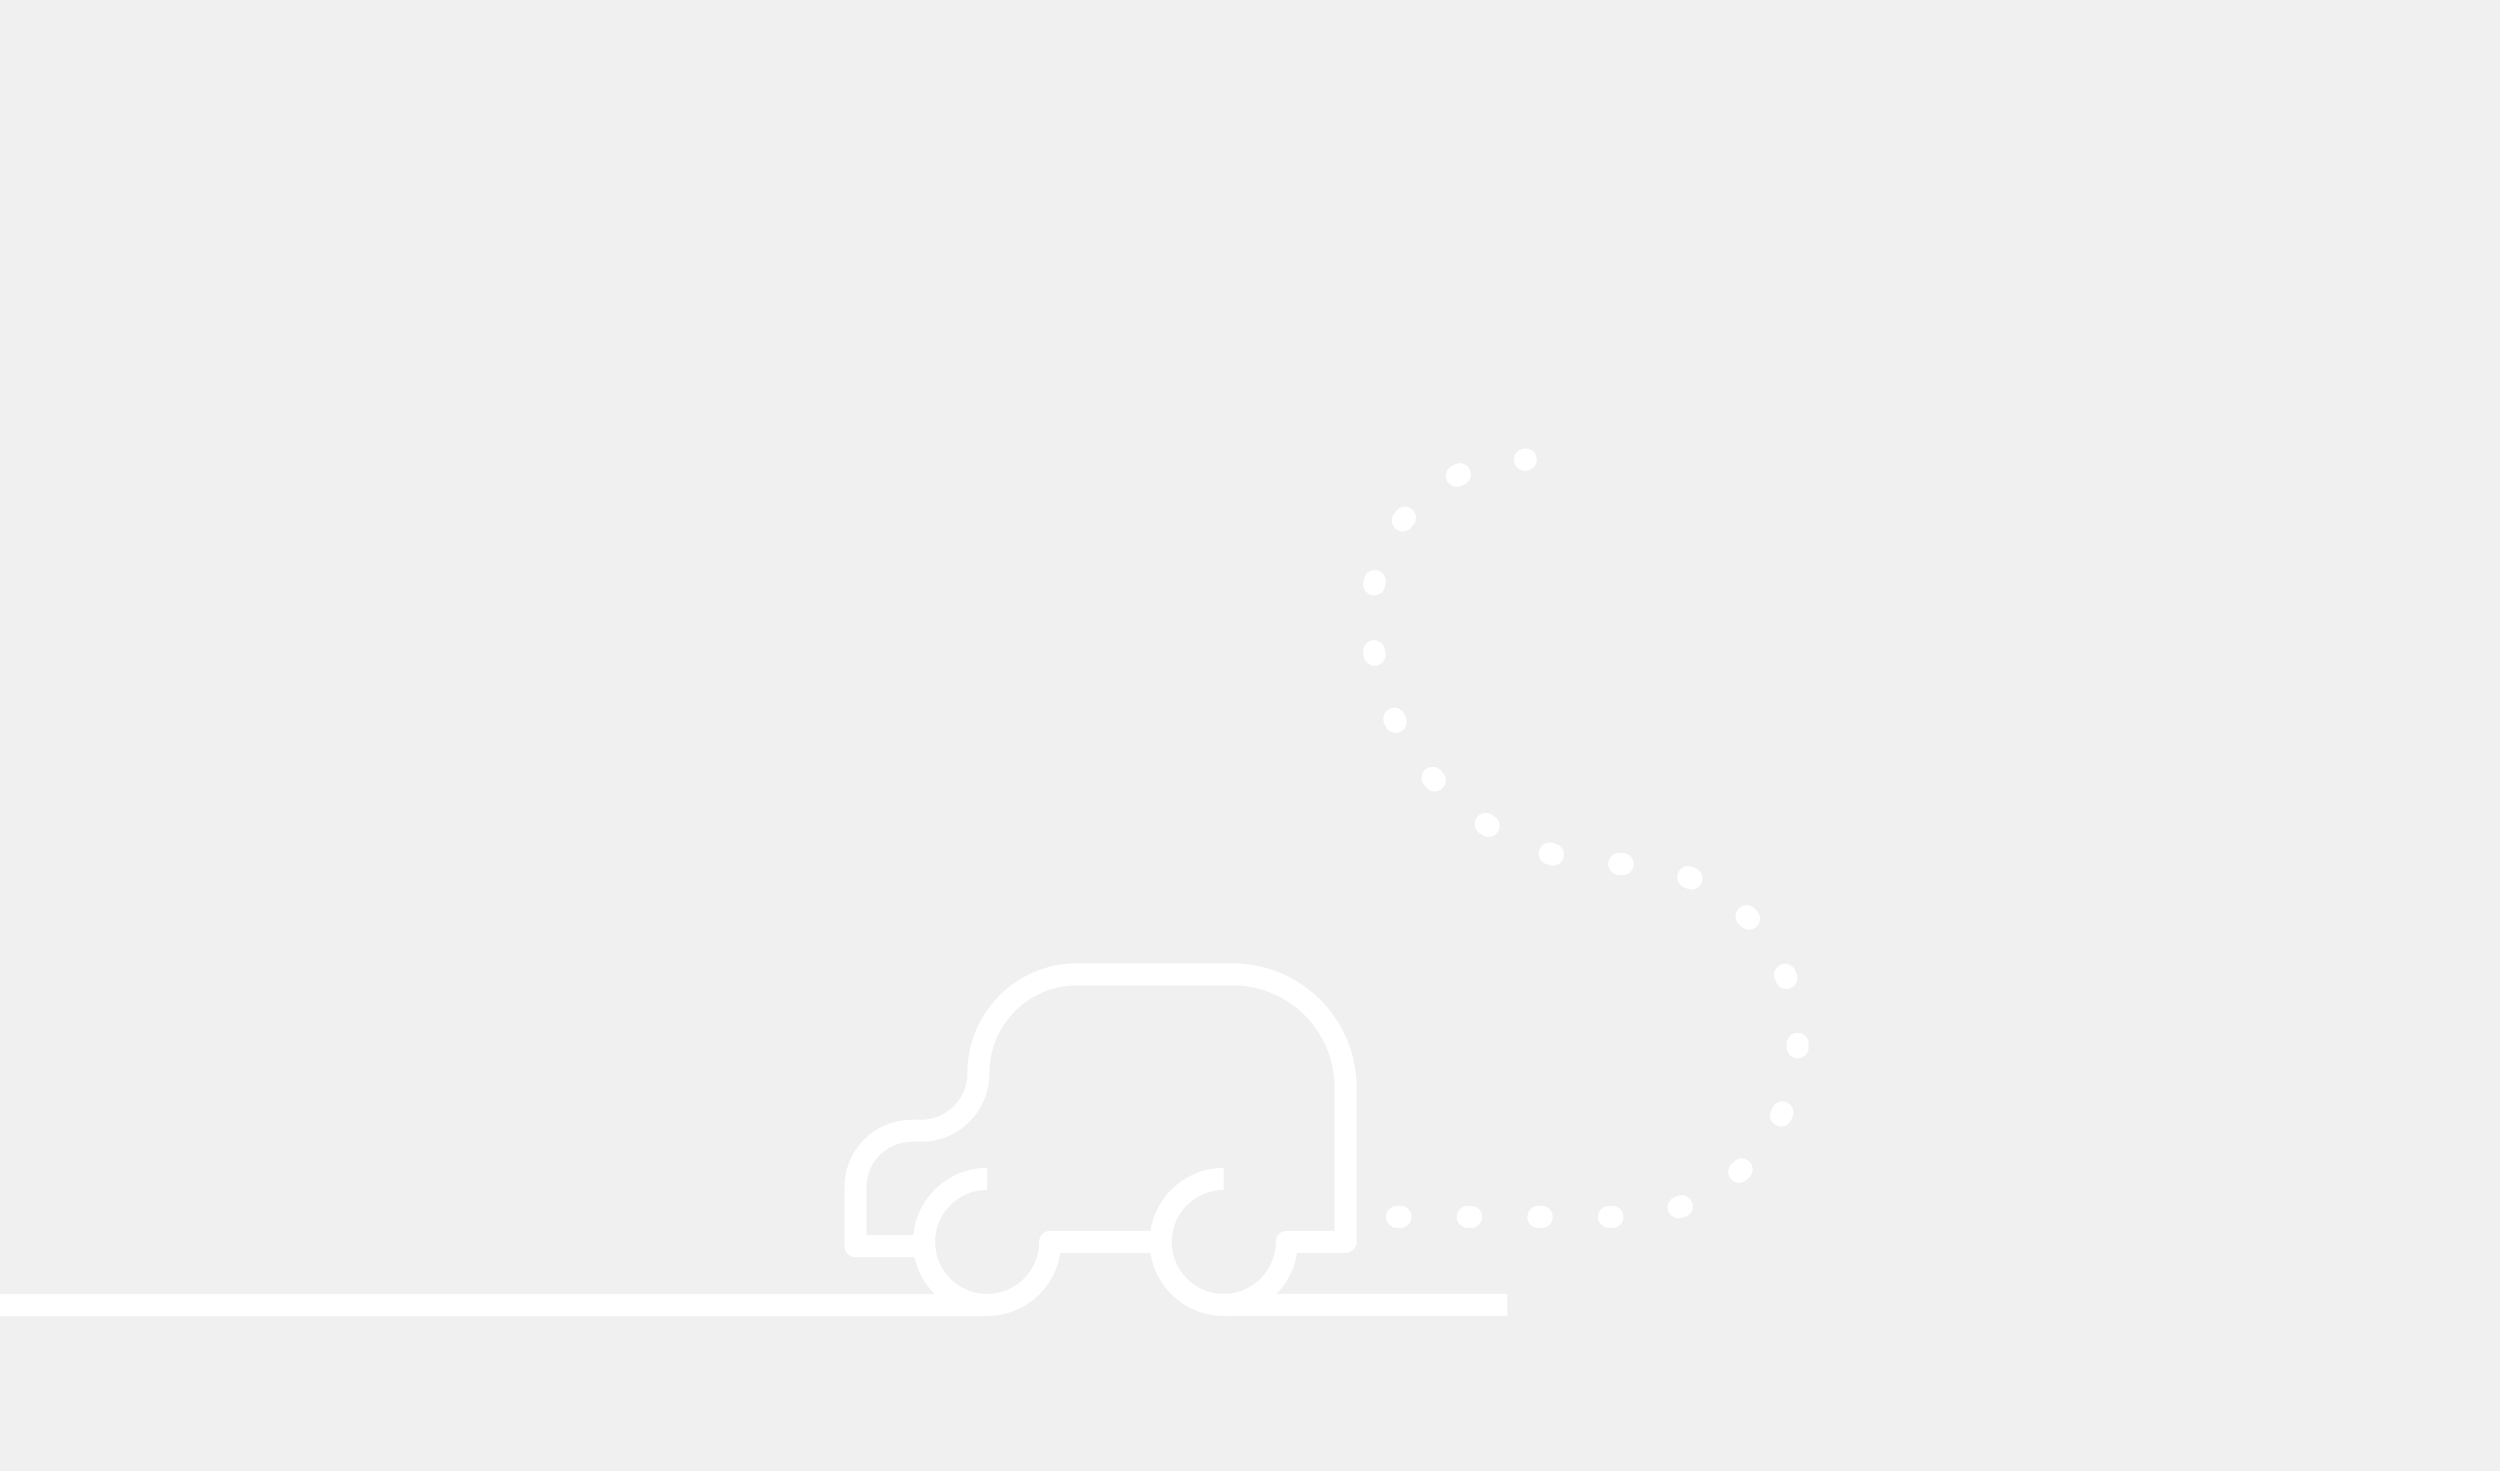
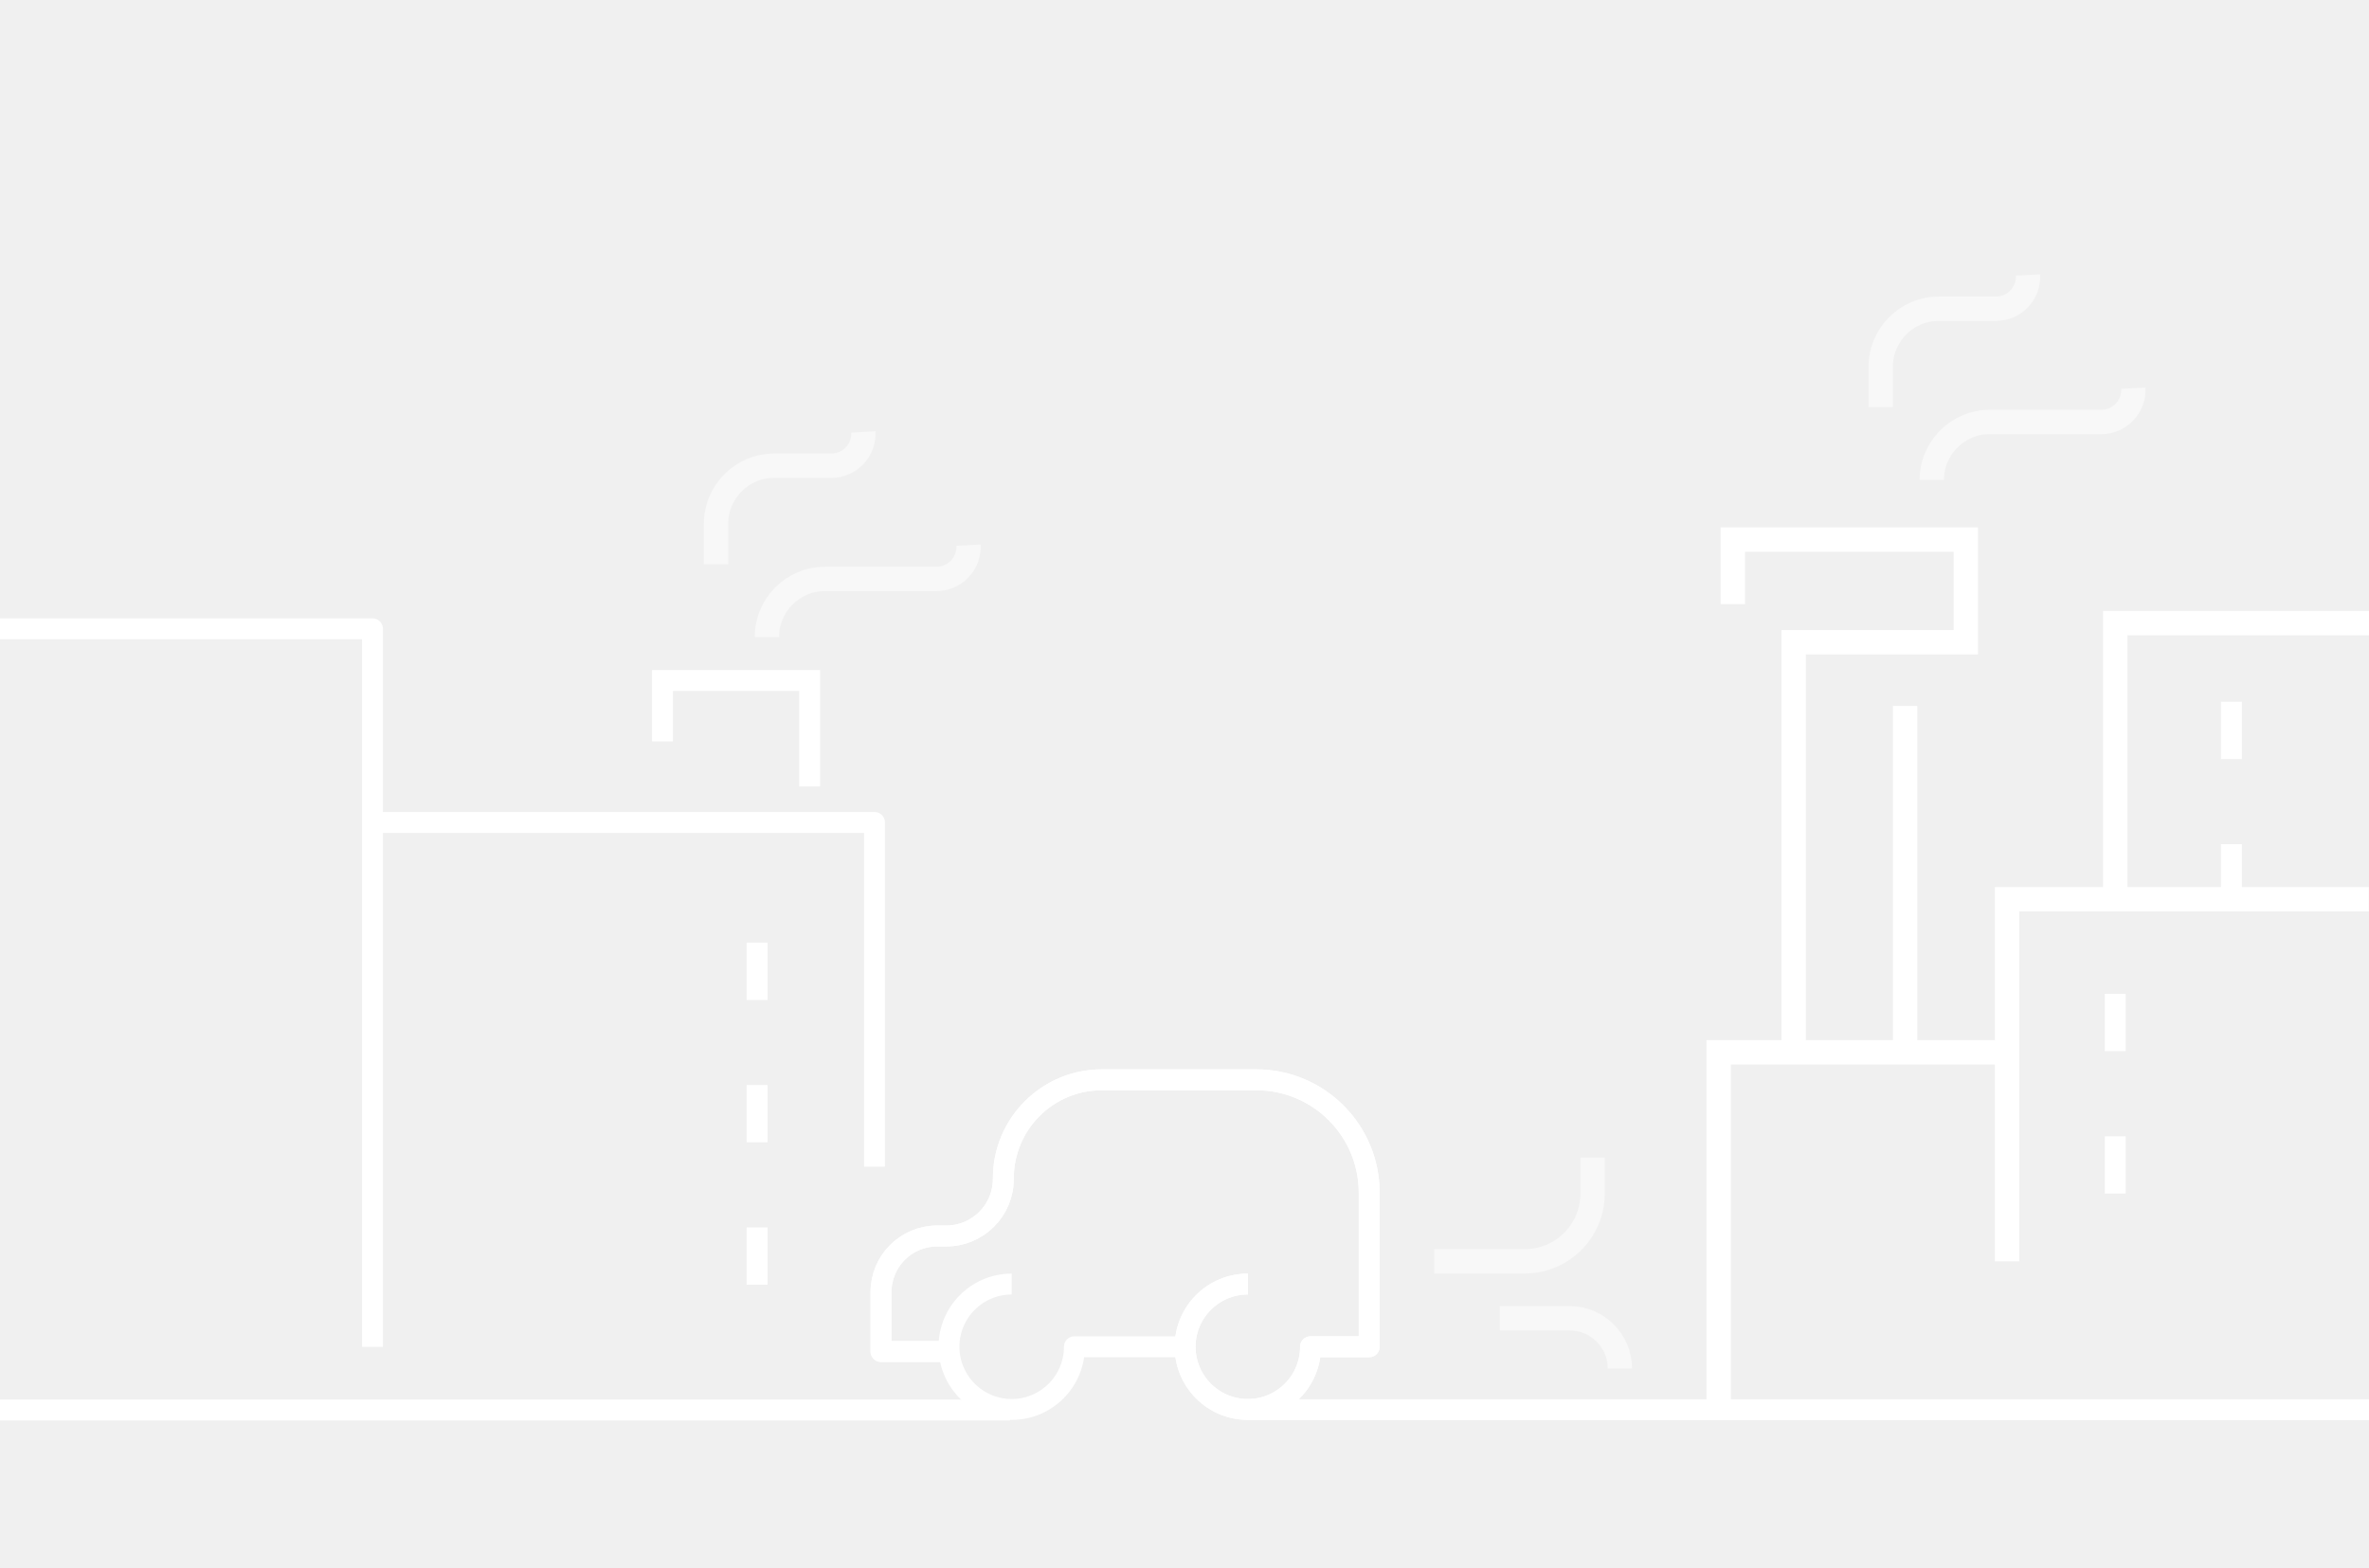
- <svg xmlns="http://www.w3.org/2000/svg" id="bg" viewBox="0 0 340 200">
-   <g>
-     <g>
-       <path d="M166.42,160.33A8.57,8.57,0,1,0,175,168.9h8v-21a15.39,15.39,0,0,0-15.39-15.39H146.49A13.43,13.43,0,0,0,133.06,146a7.78,7.78,0,0,1-7.78,7.78H124a7.65,7.65,0,0,0-7.65,7.65v8.05h9.28" style="fill: none;stroke: #fff;stroke-linejoin: round;stroke-width: 3px" />
-       <path d="M134.25,160.33a8.57,8.57,0,1,0,8.57,8.57H158" style="fill: none;stroke: #fff;stroke-linejoin: round;stroke-width: 3px" />
-       <line x1="205" y1="177.46" x2="166.27" y2="177.46" style="fill: none;stroke: #fff;stroke-linejoin: round;stroke-width: 3px" />
-       <line x1="134" y1="177.5" x2="-1" y2="177.5" style="fill: none;stroke: #fff;stroke-linejoin: round;stroke-width: 3px" />
-     </g>
-     <path d="M190,165.5h30.5a24,24,0,0,0,24-24h0a24,24,0,0,0-24-24h0a34,34,0,0,1-34-34h0a21,21,0,0,1,21-21" style="fill: none;stroke: #fff;stroke-linecap: round;stroke-linejoin: round;stroke-width: 3px;stroke-dasharray: 0.458,9.152" />
+ <svg xmlns="http://www.w3.org/2000/svg" id="Layer_1" data-name="Layer 1" viewBox="0 0 340 225">
+   <path d="M179.09,184.32a9,9,0,1,0,9,9h8.42V171.23A16.21,16.21,0,0,0,180.33,155H158.1A14.14,14.14,0,0,0,144,169.17v.06a8.19,8.19,0,0,1-8.19,8.19h-1.31a8.06,8.06,0,0,0-8.06,8.06V194h9.77" fill="none" stroke="#fff" stroke-linejoin="round" stroke-width="3" />
+   <path d="M179.09,184.32a9,9,0,1,0,9,9h8.42V171.23A16.21,16.21,0,0,0,180.33,155H158.1A14.14,14.14,0,0,0,144,169.17v.06a8.19,8.19,0,0,1-8.19,8.19h-1.31a8.06,8.06,0,0,0-8.06,8.06V194h9.77" fill="none" stroke="#fff" stroke-linejoin="round" stroke-width="3" />
+   <path d="M145.2,184.32a9,9,0,1,0,9,9h15.93" fill="none" stroke="#fff" stroke-linejoin="round" stroke-width="3" />
+   <line x1="340" y1="202.36" x2="178.93" y2="202.36" fill="none" stroke="#fff" stroke-linejoin="round" stroke-width="3" />
+   <line x1="144.95" y1="202.4" y2="202.4" fill="none" stroke="#fff" stroke-linejoin="round" stroke-width="3" />
+   <polyline points="303.58 129.08 303.58 89.44 340.03 89.44" fill="none" stroke="#fff" stroke-miterlimit="10" stroke-width="3.5" />
+   <polyline points="125.51 167.47 125.51 118.06 53.46 118.06" fill="none" stroke="#fff" stroke-linejoin="round" stroke-width="3" />
+   <line x1="108.66" y1="135.31" x2="108.66" y2="143.54" fill="none" stroke="#fff" stroke-linejoin="round" stroke-width="3" />
+   <line x1="108.66" y1="155.75" x2="108.66" y2="163.97" fill="none" stroke="#fff" stroke-linejoin="round" stroke-width="3" />
+   <line x1="320.26" y1="100.74" x2="320.26" y2="108.96" fill="none" stroke="#fff" stroke-linejoin="round" stroke-width="3" />
+   <line x1="320.26" y1="121.18" x2="320.26" y2="129.4" fill="none" stroke="#fff" stroke-linejoin="round" stroke-width="3" />
+   <line x1="303.58" y1="142.67" x2="303.58" y2="150.89" fill="none" stroke="#fff" stroke-linejoin="round" stroke-width="3" />
+   <line x1="303.58" y1="163.11" x2="303.58" y2="171.33" fill="none" stroke="#fff" stroke-linejoin="round" stroke-width="3" />
+   <line x1="108.66" y1="176.19" x2="108.66" y2="184.41" fill="none" stroke="#fff" stroke-linejoin="round" stroke-width="3" />
+   <polyline points="0 90.26 53.46 90.26 53.46 193.34" fill="none" stroke="#fff" stroke-linejoin="round" stroke-width="3" />
+   <polyline points="257.43 149.77 257.43 92.19 282.14 92.19 282.14 77.46 248.7 77.46 248.7 86.72" fill="none" stroke="#fff" stroke-miterlimit="10" stroke-width="3.5" />
+   <line x1="273.42" y1="101.34" x2="273.42" y2="149.77" fill="none" stroke="#fff" stroke-miterlimit="10" stroke-width="3.5" />
+   <g id="_Group_" data-name="&lt;Group&gt;" opacity="0.5">
+     <path d="M139,78.25a4.6,4.6,0,0,1-4.59,4.85h-16a8.34,8.34,0,0,0-8.34,8.34h0" fill="none" stroke="#fff" stroke-miterlimit="10" stroke-width="3.5" />
+     <path d="M123.91,62a4.6,4.6,0,0,1-4.59,4.85h-8.21a8.34,8.34,0,0,0-8.34,8.34h0V81" fill="none" stroke="#fff" stroke-miterlimit="10" stroke-width="3.5" />
  </g>
+   <g id="_Group_2" data-name="&lt;Group&gt;" opacity="0.5">
+     <path d="M306.18,55.72a4.6,4.6,0,0,1-4.59,4.85h-16a8.34,8.34,0,0,0-8.34,8.34h0" fill="none" stroke="#fff" stroke-miterlimit="10" stroke-width="3.5" />
+     <path d="M291.06,39.47a4.6,4.6,0,0,1-4.59,4.85h-8.21a8.34,8.34,0,0,0-8.34,8.34h0v5.78" fill="none" stroke="#fff" stroke-miterlimit="10" stroke-width="3.5" />
+   </g>
+   <polyline points="95.08 106.42 95.08 97.68 116.2 97.68 116.2 112.89" fill="none" stroke="#fff" stroke-miterlimit="10" stroke-width="3" />
+   <g opacity="0.5">
+     <path d="M205.83,181.06h13a9.74,9.74,0,0,0,9.74-9.74v-5.16" fill="none" stroke="#fff" stroke-miterlimit="10" stroke-width="3.5" />
+     <path d="M215.26,189.23h10a7.23,7.23,0,0,1,7.23,7.23h0" fill="none" stroke="#fff" stroke-miterlimit="10" stroke-width="3.5" />
+   </g>
+   <polyline points="339.97 129.08 288.06 129.08 288.06 181.06" fill="none" stroke="#fff" stroke-miterlimit="10" stroke-width="3.5" />
+   <polyline points="289.35 151.06 246.66 151.06 246.66 202.36" fill="none" stroke="#fff" stroke-miterlimit="10" stroke-width="3.5" />
</svg>
